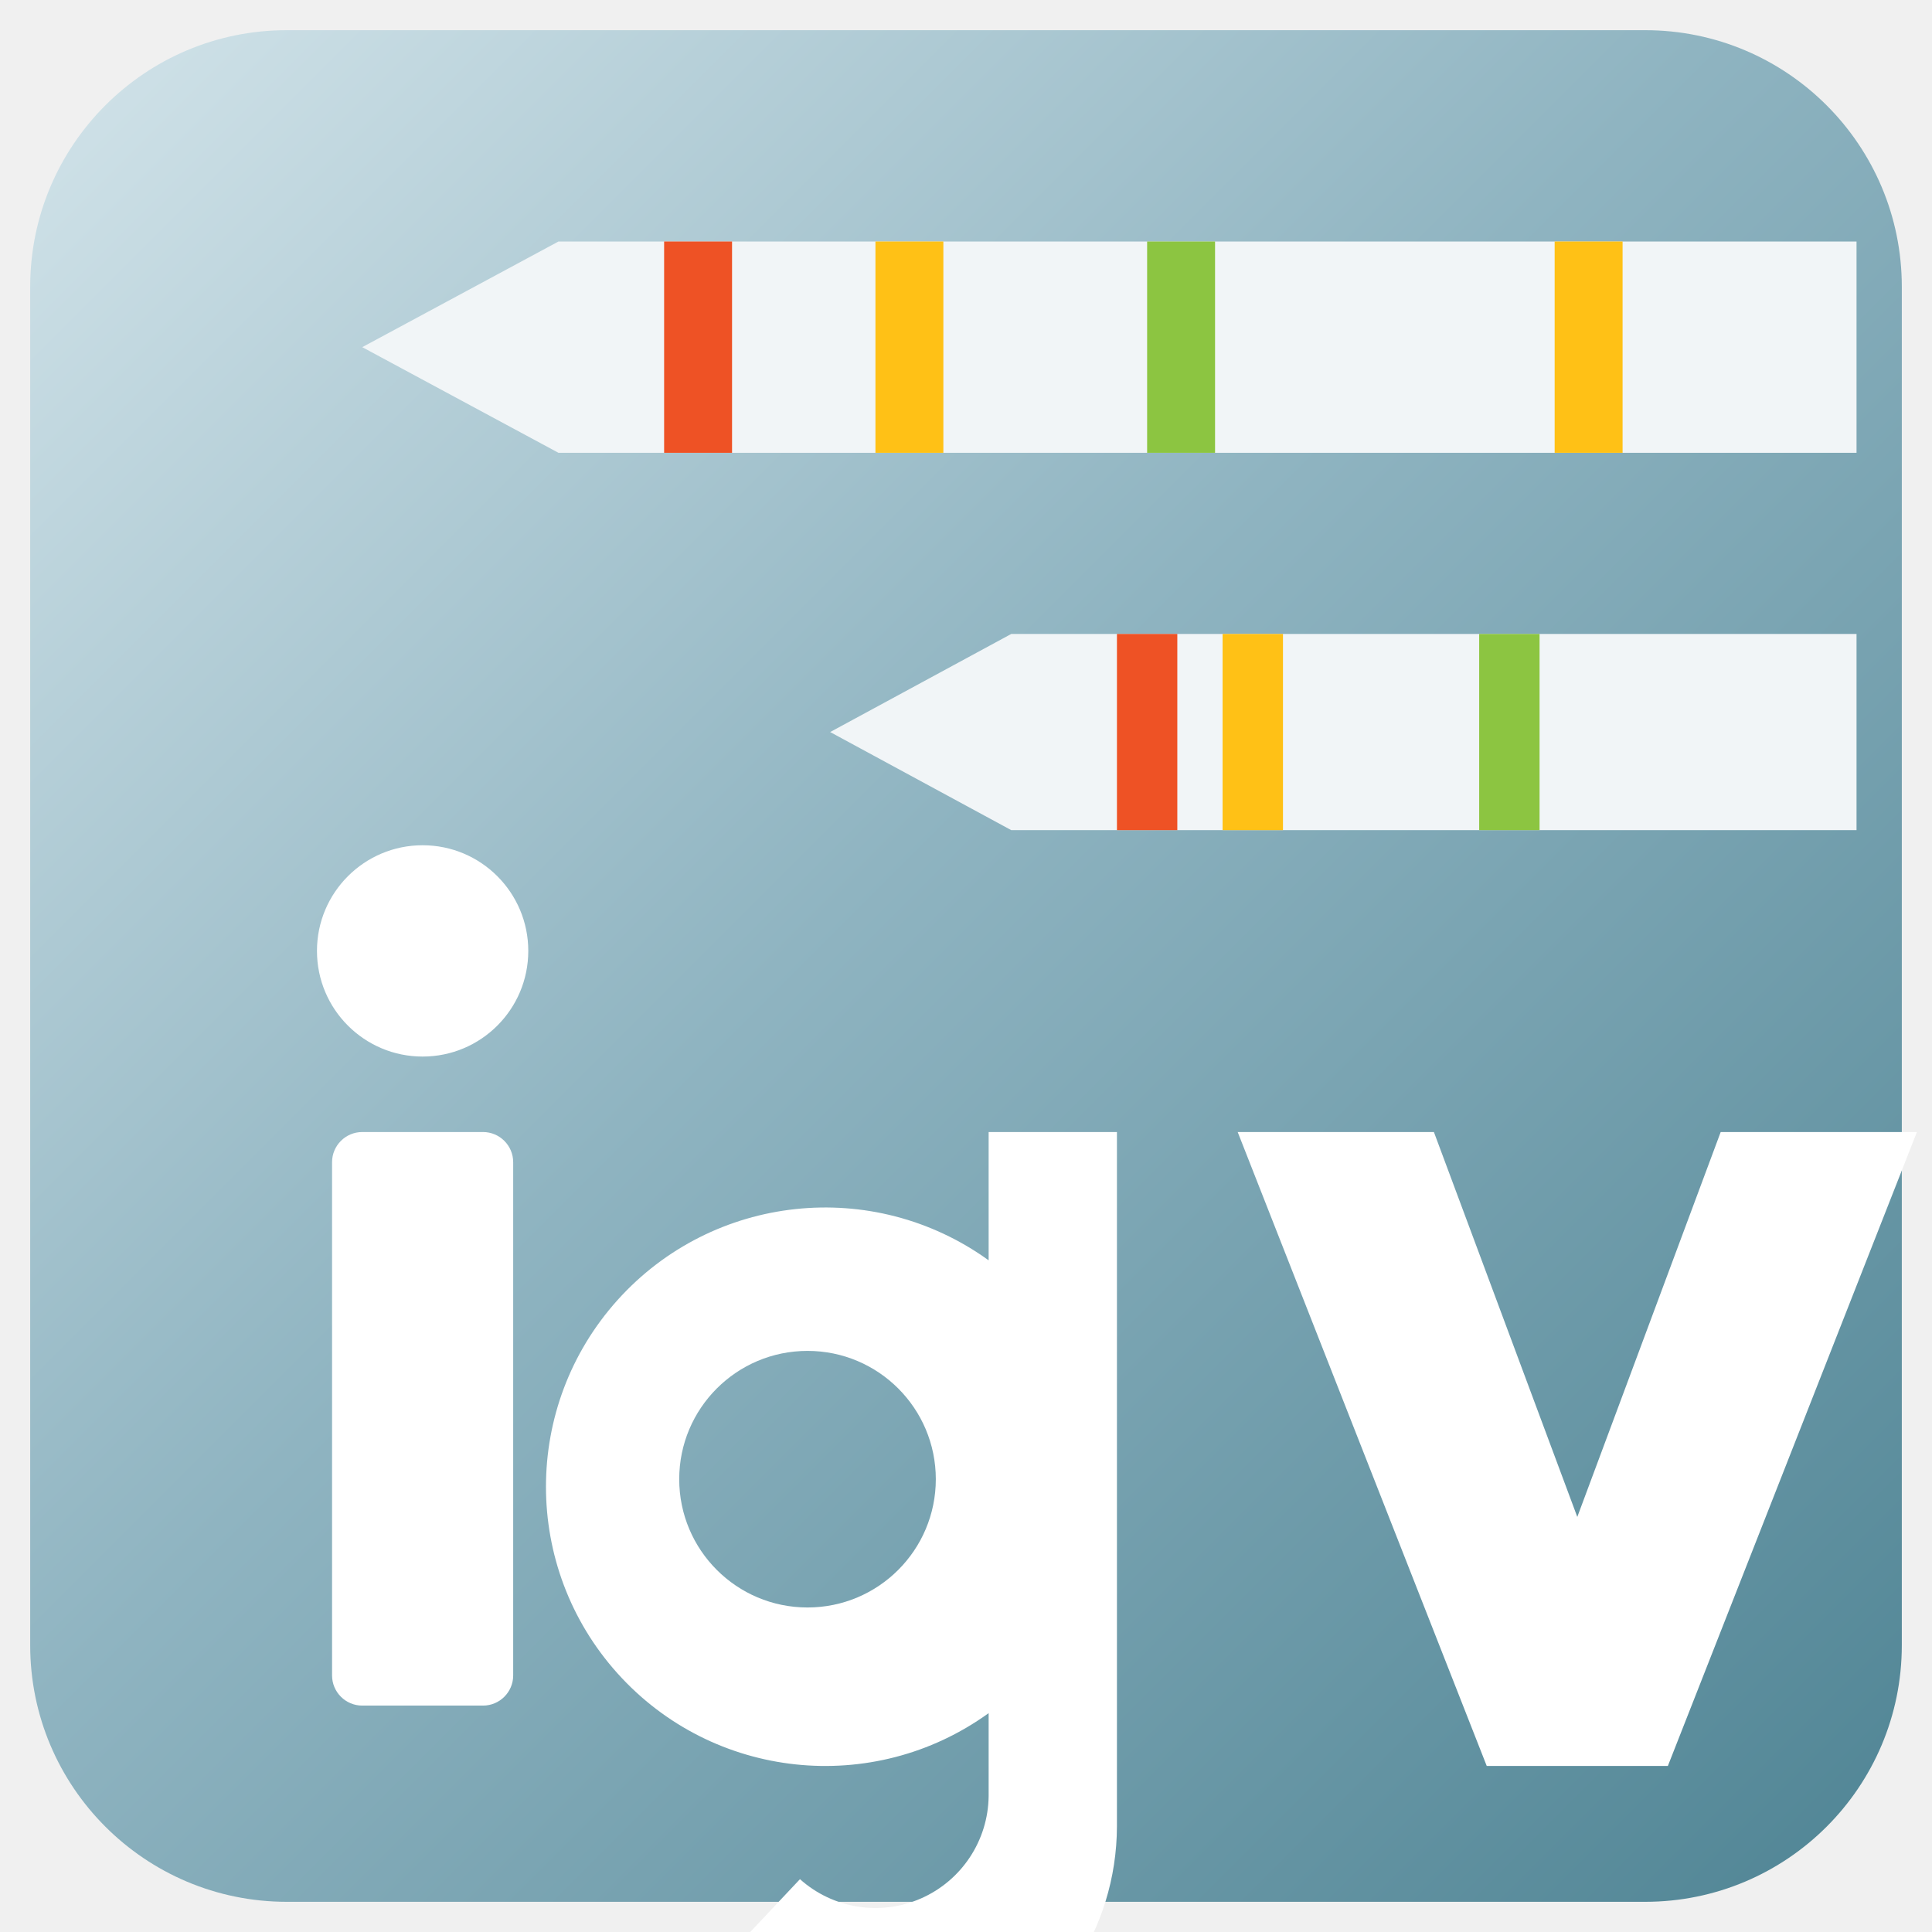
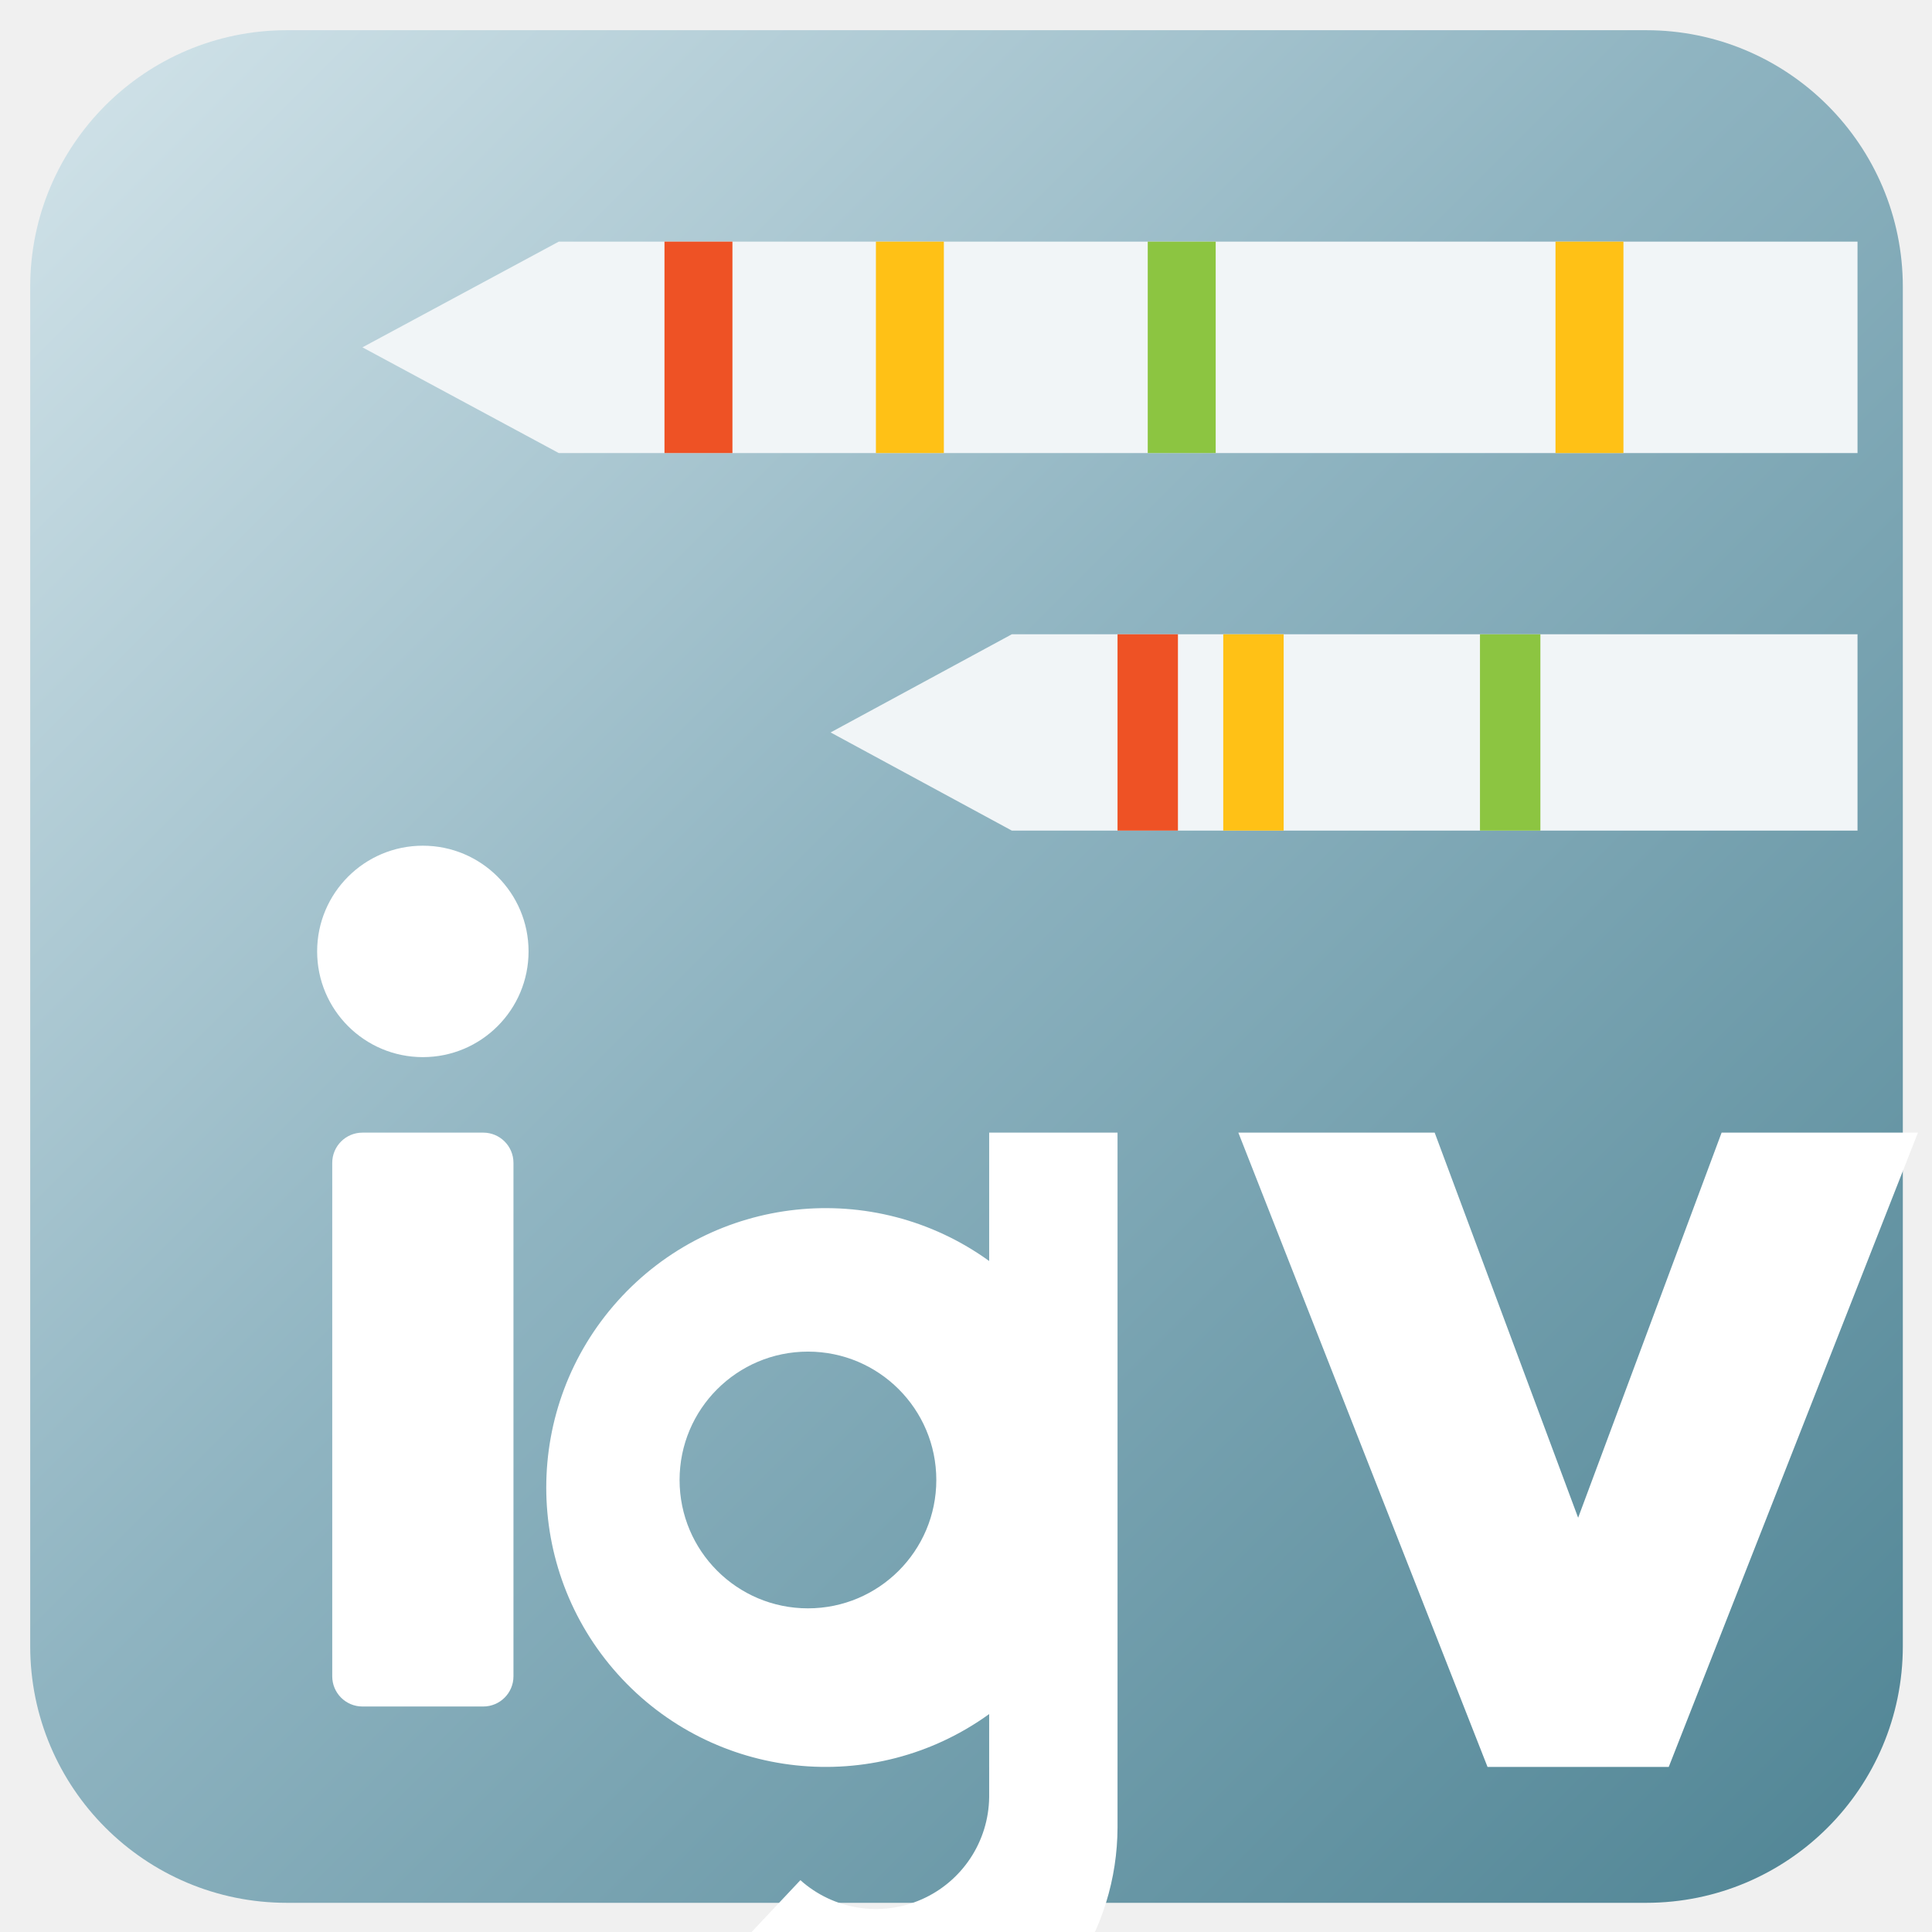
- <svg xmlns="http://www.w3.org/2000/svg" width="256" height="256" viewBox="0 0 256 256">
-   <defs>
-     <linearGradient id="svgID0" x1="0" x2="1" y1="0" y2="1">
-       <stop offset="0" stop-color="#d3e4ea" />
-       <stop offset=".45" stop-color="#8fb4c1" />
-       <stop offset="1" stop-color="#4f8494" />
-     </linearGradient>
-   </defs>
-   <rect width="248" height="248" x="4" y="4" fill="url(#svgID0)" rx="34" />
-   <path fill="#f1f5f7" d="M74 32h172v28H74L48 46zm60 52h112v26H134l-24-13z" />
-   <path fill="#ee5225" d="M88 32h9v28h-9zm60 52h8v26h-8z" />
-   <path fill="#ffc116" d="M116 32h9v28h-9zm90 0h9v28h-9zm-44 52h8v26h-8z" />
-   <path fill="#8cc541" d="M152 32h9v28h-9zm44 52h8v26h-8z" />
-   <g fill="#fff">
-     <circle cx="56" cy="126" r="14" />
-     <rect width="24" height="76" x="44" y="150" rx="4" />
-     <path fill-rule="evenodd" d="M148 150v92a34 34 0 01-58 24l16-17a15 15 0 0025-11v-11a37 37 0 110-60v-17zm-24 46a17 17 0 10-34 0 17 17 0 0034 0" />
-     <path d="M164 150h26l19 51 19-51h26l-33 84h-24z" />
+ <svg xmlns="http://www.w3.org/2000/svg" width="24" height="24" viewBox="0 0 24 24">
+   <g transform="translate(0 0) scale(0.0938)">
+     <defs>
+       <linearGradient id="svgID0" x1="0" x2="1" y1="0" y2="1">
+         <stop offset="0" stop-color="#d3e4ea" />
+         <stop offset=".45" stop-color="#8fb4c1" />
+         <stop offset="1" stop-color="#4f8494" />
+       </linearGradient>
+     </defs>
+     <rect width="248" height="248" x="4" y="4" fill="url(#svgID0)" rx="34" />
+     <path fill="#f1f5f7" d="M74 32h172v28H74L48 46zm60 52h112v26H134l-24-13z" />
+     <path fill="#ee5225" d="M88 32h9v28h-9zm60 52h8v26h-8z" />
+     <path fill="#ffc116" d="M116 32h9v28h-9zm90 0h9v28h-9zm-44 52h8v26h-8z" />
+     <path fill="#8cc541" d="M152 32h9v28h-9zm44 52h8v26h-8z" />
+     <g fill="#fff">
+       <circle cx="56" cy="126" r="14" />
+       <rect width="24" height="76" x="44" y="150" rx="4" />
+       <path fill-rule="evenodd" d="M148 150v92a34 34 0 01-58 24l16-17a15 15 0 0025-11v-11a37 37 0 110-60v-17zm-24 46a17 17 0 10-34 0 17 17 0 0034 0" />
+       <path d="M164 150h26l19 51 19-51h26l-33 84h-24z" />
+     </g>
  </g>
</svg>
